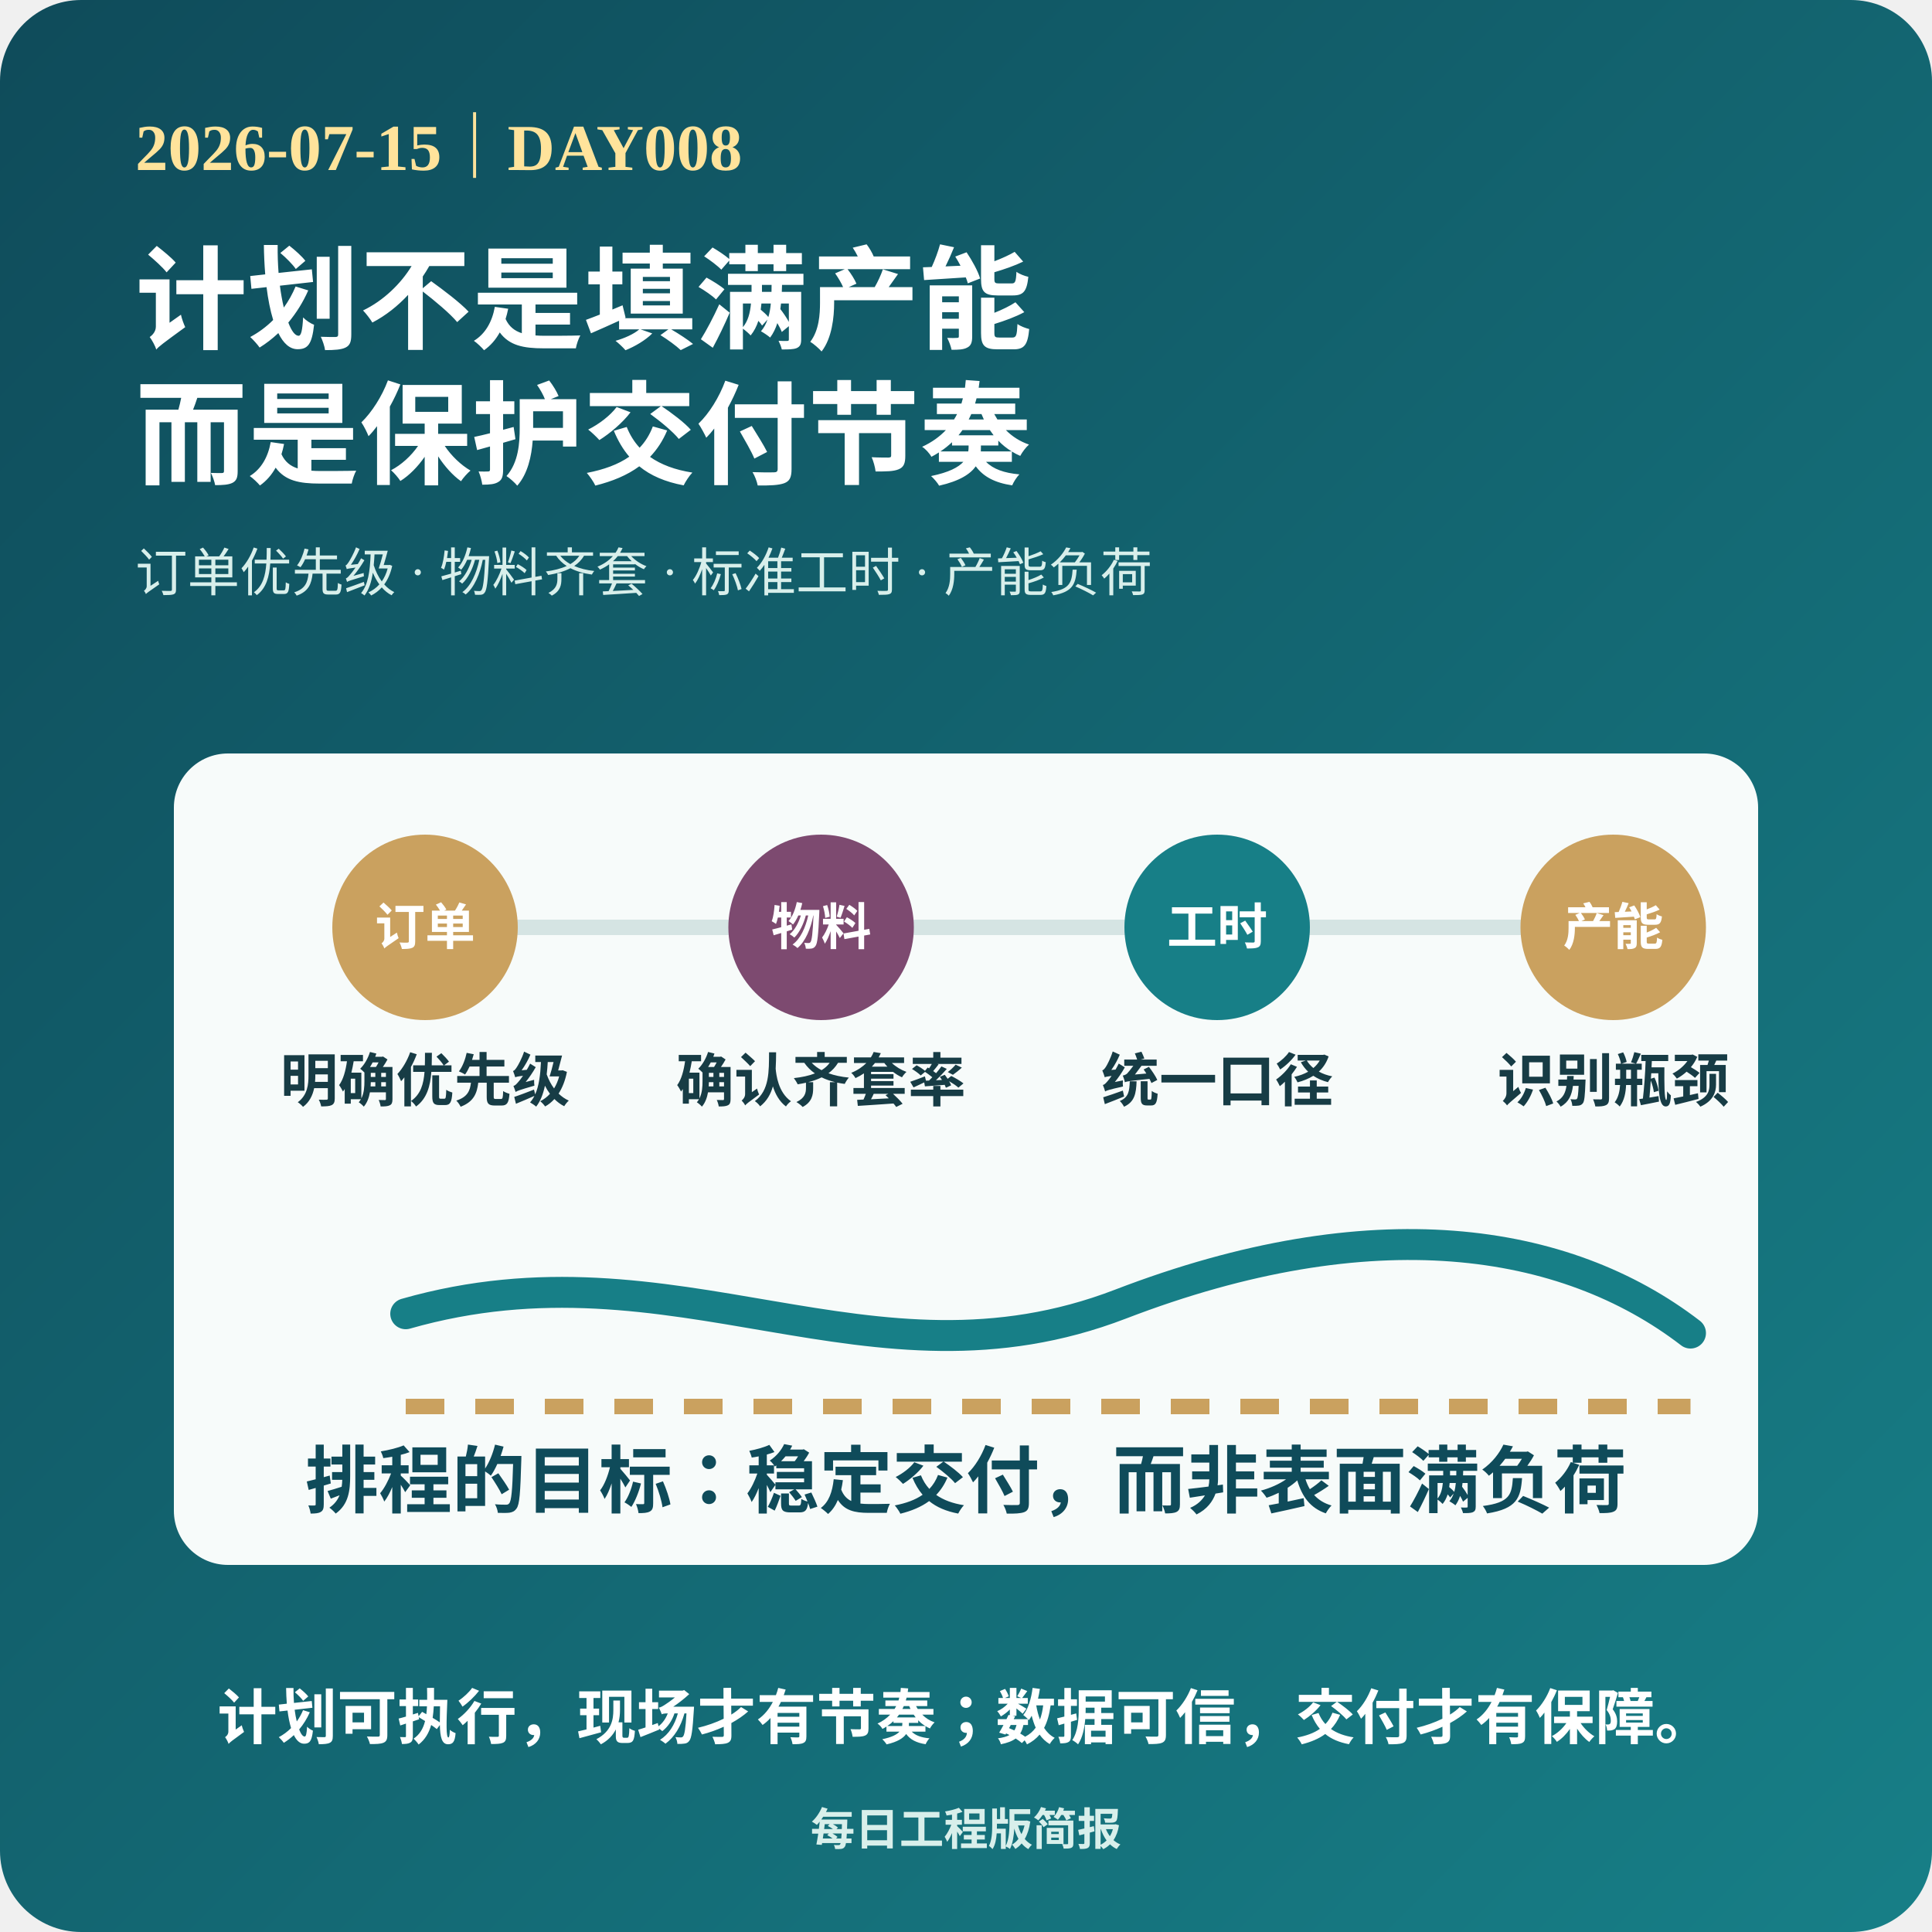
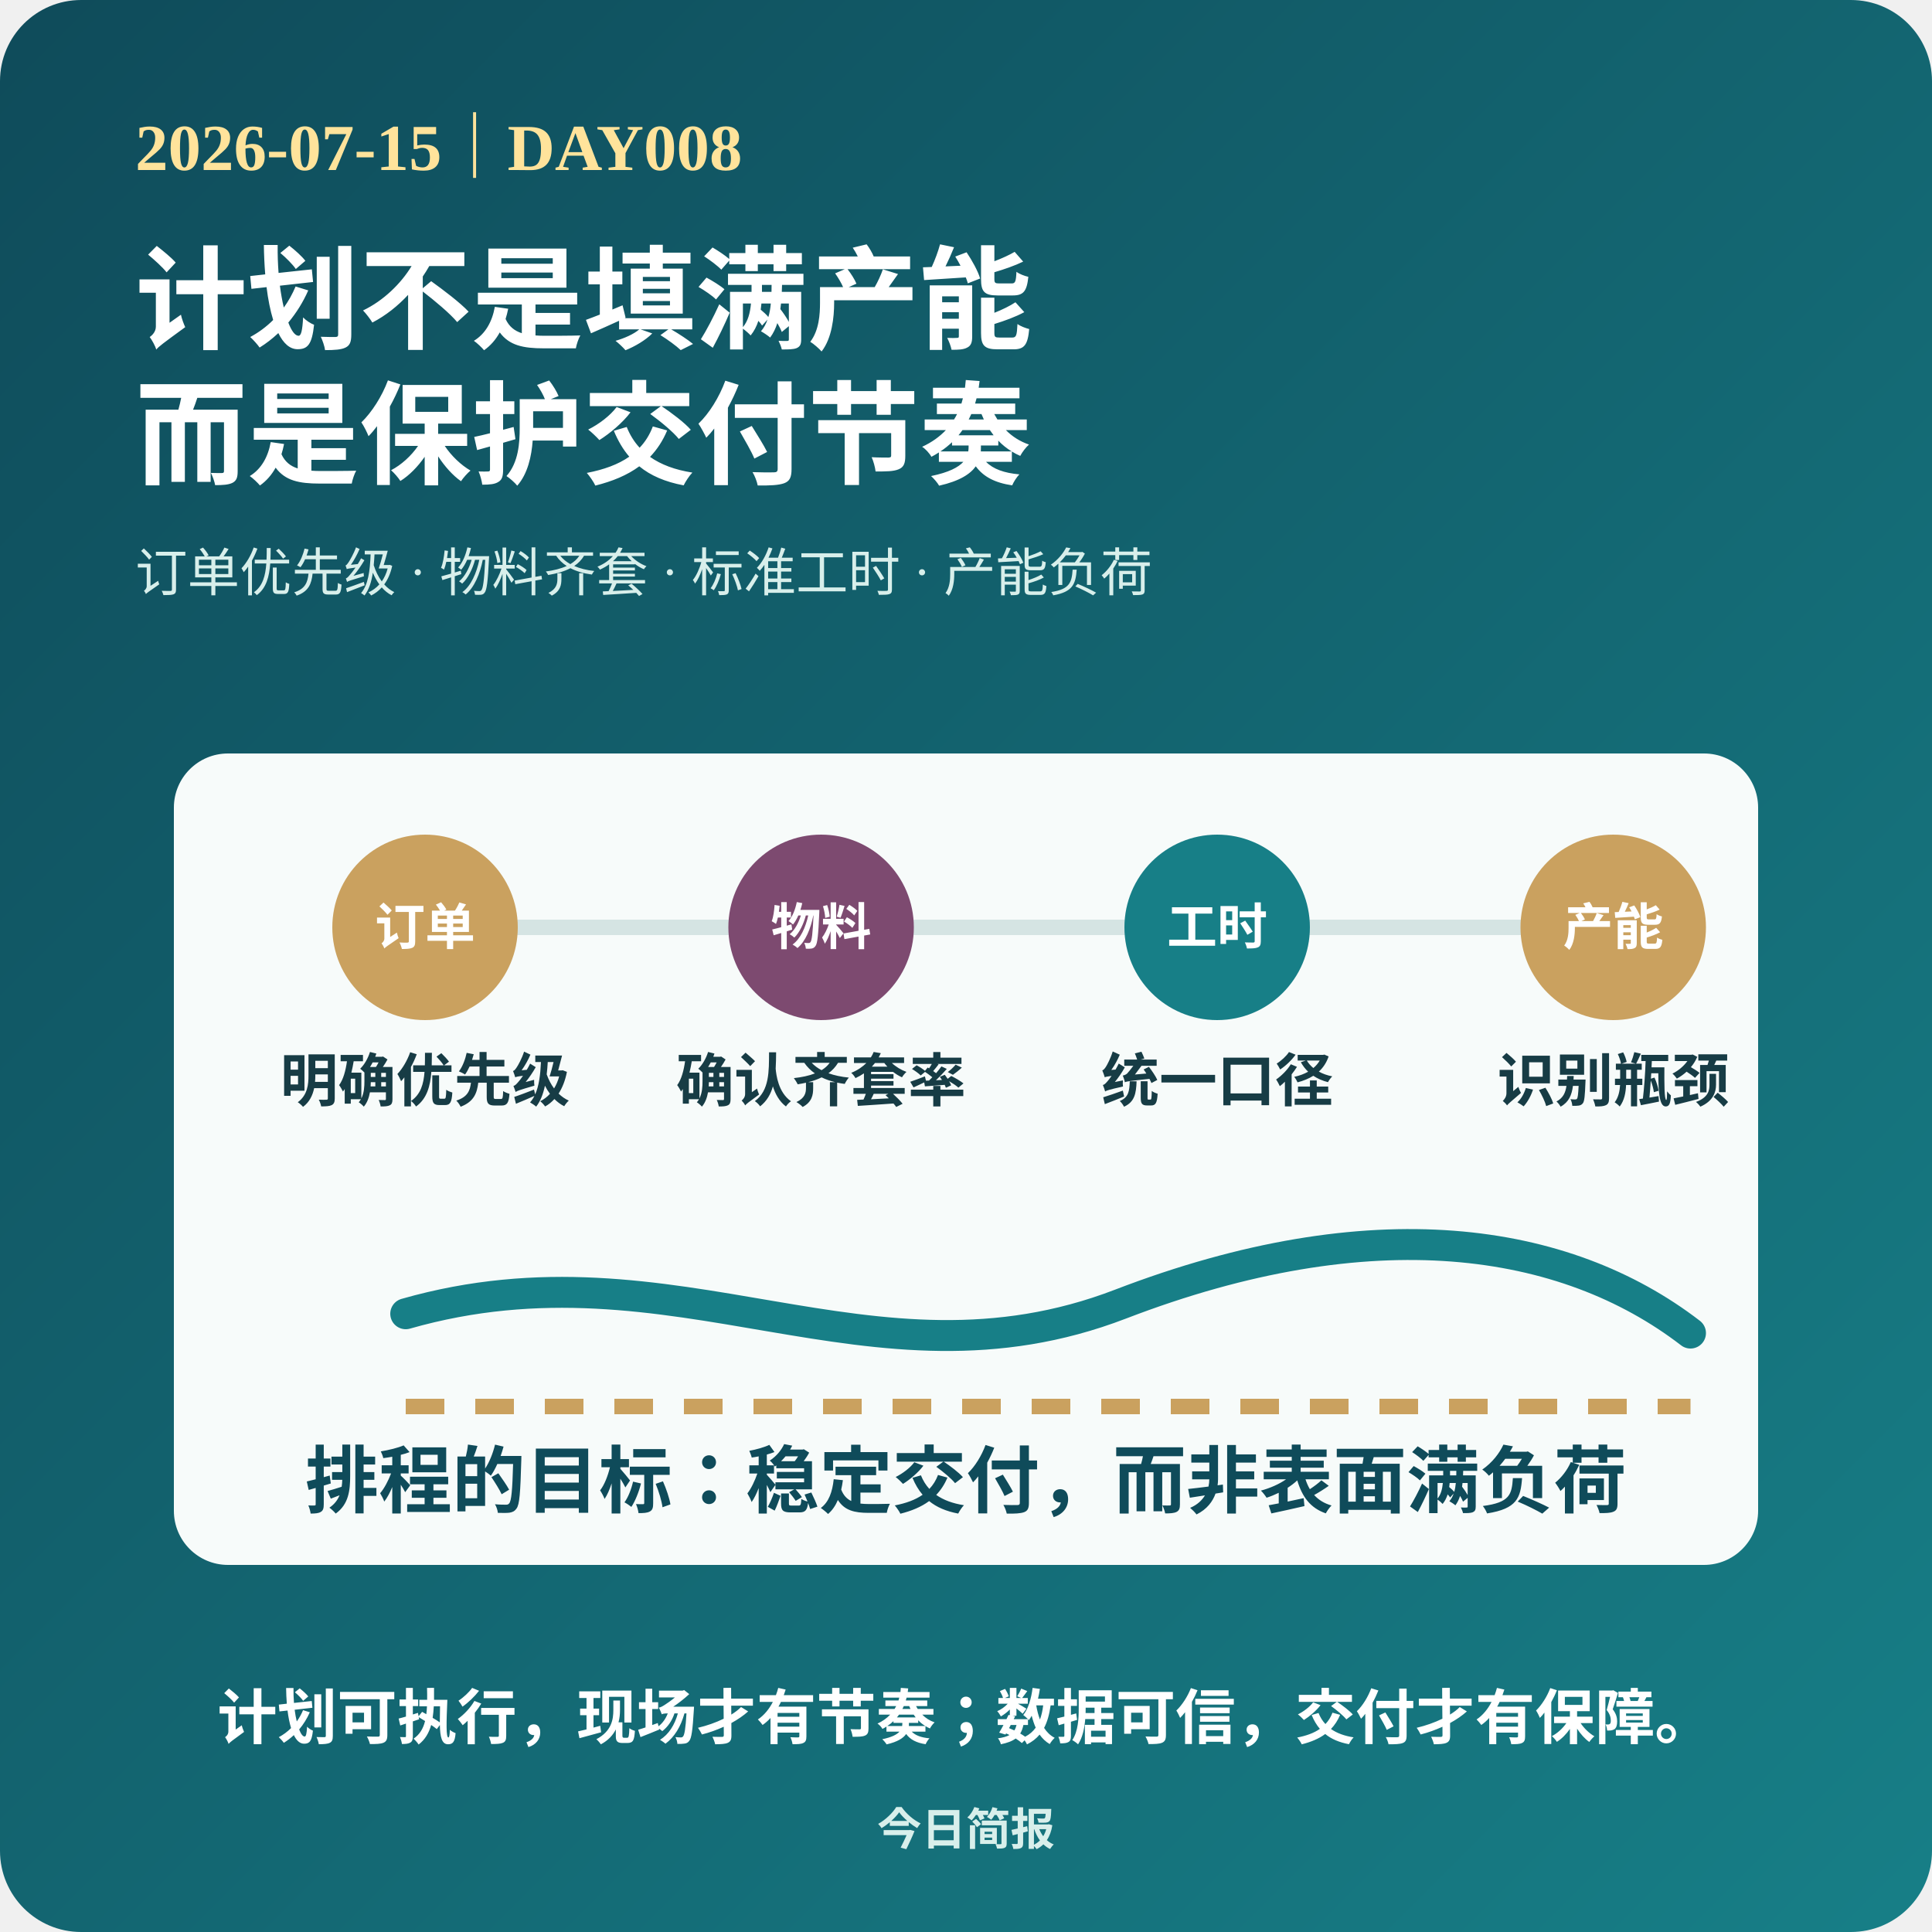
<svg xmlns="http://www.w3.org/2000/svg" viewBox="0 0 1000 1000" role="img" aria-labelledby="title desc">
  <defs>
    <linearGradient id="bg" x1="0" y1="0" x2="1" y2="1">
      <stop stop-color="#0f4b5a" />
      <stop offset="1" stop-color="#177f87" />
    </linearGradient>
  </defs>
  <rect width="1000" height="1000" rx="42" fill="url(#bg)" />
  <text x="70" y="88" fill="#ffe39b" font-size="34" font-weight="800">2026-07-15｜DAY008</text>
  <text x="70" y="176" fill="#fff" font-size="58" font-weight="900">计划不是填满产能</text>
  <text x="70" y="246" fill="#fff" font-size="58" font-weight="900">而是保护交付节奏</text>
  <text x="70" y="306" fill="#d8efeb" font-size="27">订单优先级 · 物料齐套 · 标准工时 · 产能负荷</text>
  <g transform="translate(90 390)">
    <rect width="820" height="420" rx="28" fill="#f7fbfa" />
    <line x1="95" y1="90" x2="725" y2="90" stroke="#d5e4e3" stroke-width="8" stroke-linecap="round" />
    <circle cx="130" cy="90" r="48" fill="#caa15f" />
    <circle cx="335" cy="90" r="48" fill="#7d4a70" />
    <circle cx="540" cy="90" r="48" fill="#177f87" />
    <circle cx="745" cy="90" r="48" fill="#caa15f" />
    <g fill="#fff" font-size="26" font-weight="900" text-anchor="middle">
      <text x="130" y="99">订单</text>
      <text x="335" y="99">物料</text>
      <text x="540" y="99">工时</text>
      <text x="745" y="99">产能</text>
    </g>
    <g fill="#173c45" font-size="30" font-weight="850" text-anchor="middle">
      <text x="130" y="180">明确优先级</text>
      <text x="335" y="180">确认齐套率</text>
      <text x="540" y="180">统一口径</text>
      <text x="745" y="180">识别瓶颈</text>
    </g>
    <path d="M120 290 C260 250 360 335 490 285 S720 250 785 300" fill="none" stroke="#177f87" stroke-width="16" stroke-linecap="round" />
    <line x1="120" y1="338" x2="785" y2="338" stroke="#caa15f" stroke-width="8" stroke-dasharray="20 16" />
    <text x="410" y="390" fill="#0f4b5a" font-size="38" font-weight="900" text-anchor="middle">排程的目标：稳定交付，而非表面满负荷</text>
  </g>
  <text x="500" y="900" fill="#fff" font-size="31" font-weight="850" text-anchor="middle">计划可执行，现场才有节奏；数据可信，交付才有保障。</text>
-   <text x="500" y="955" fill="#d8efeb" font-size="23" font-weight="800" text-anchor="middle">每日工程版简报</text>
+   <text x="500" y="955" fill="#d8efeb" font-size="23" font-weight="800" text-anchor="middle">今日简报</text>
</svg>
